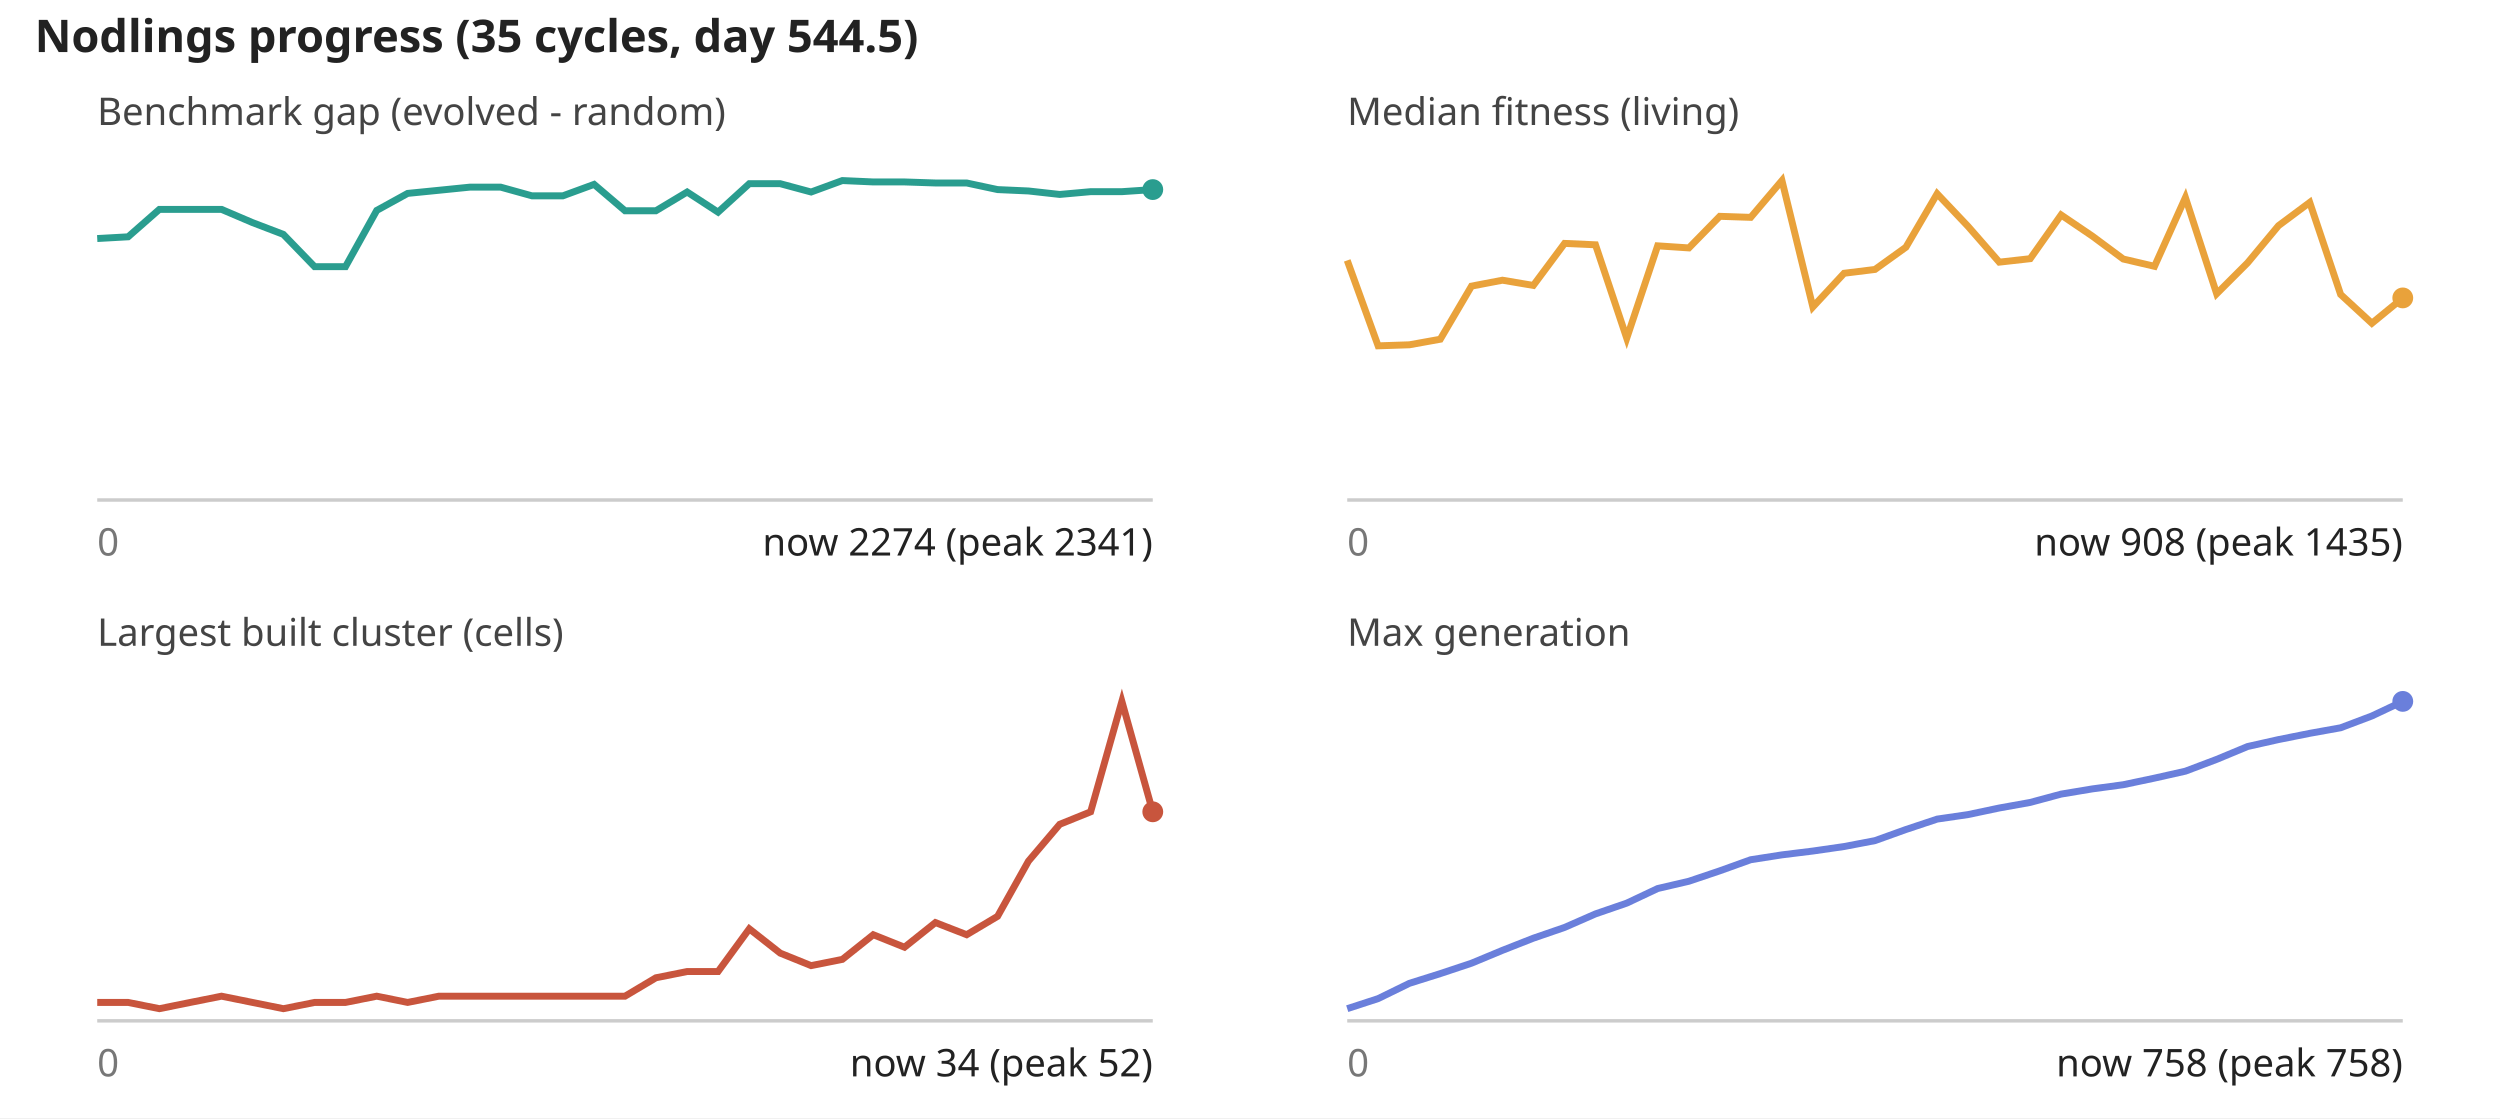
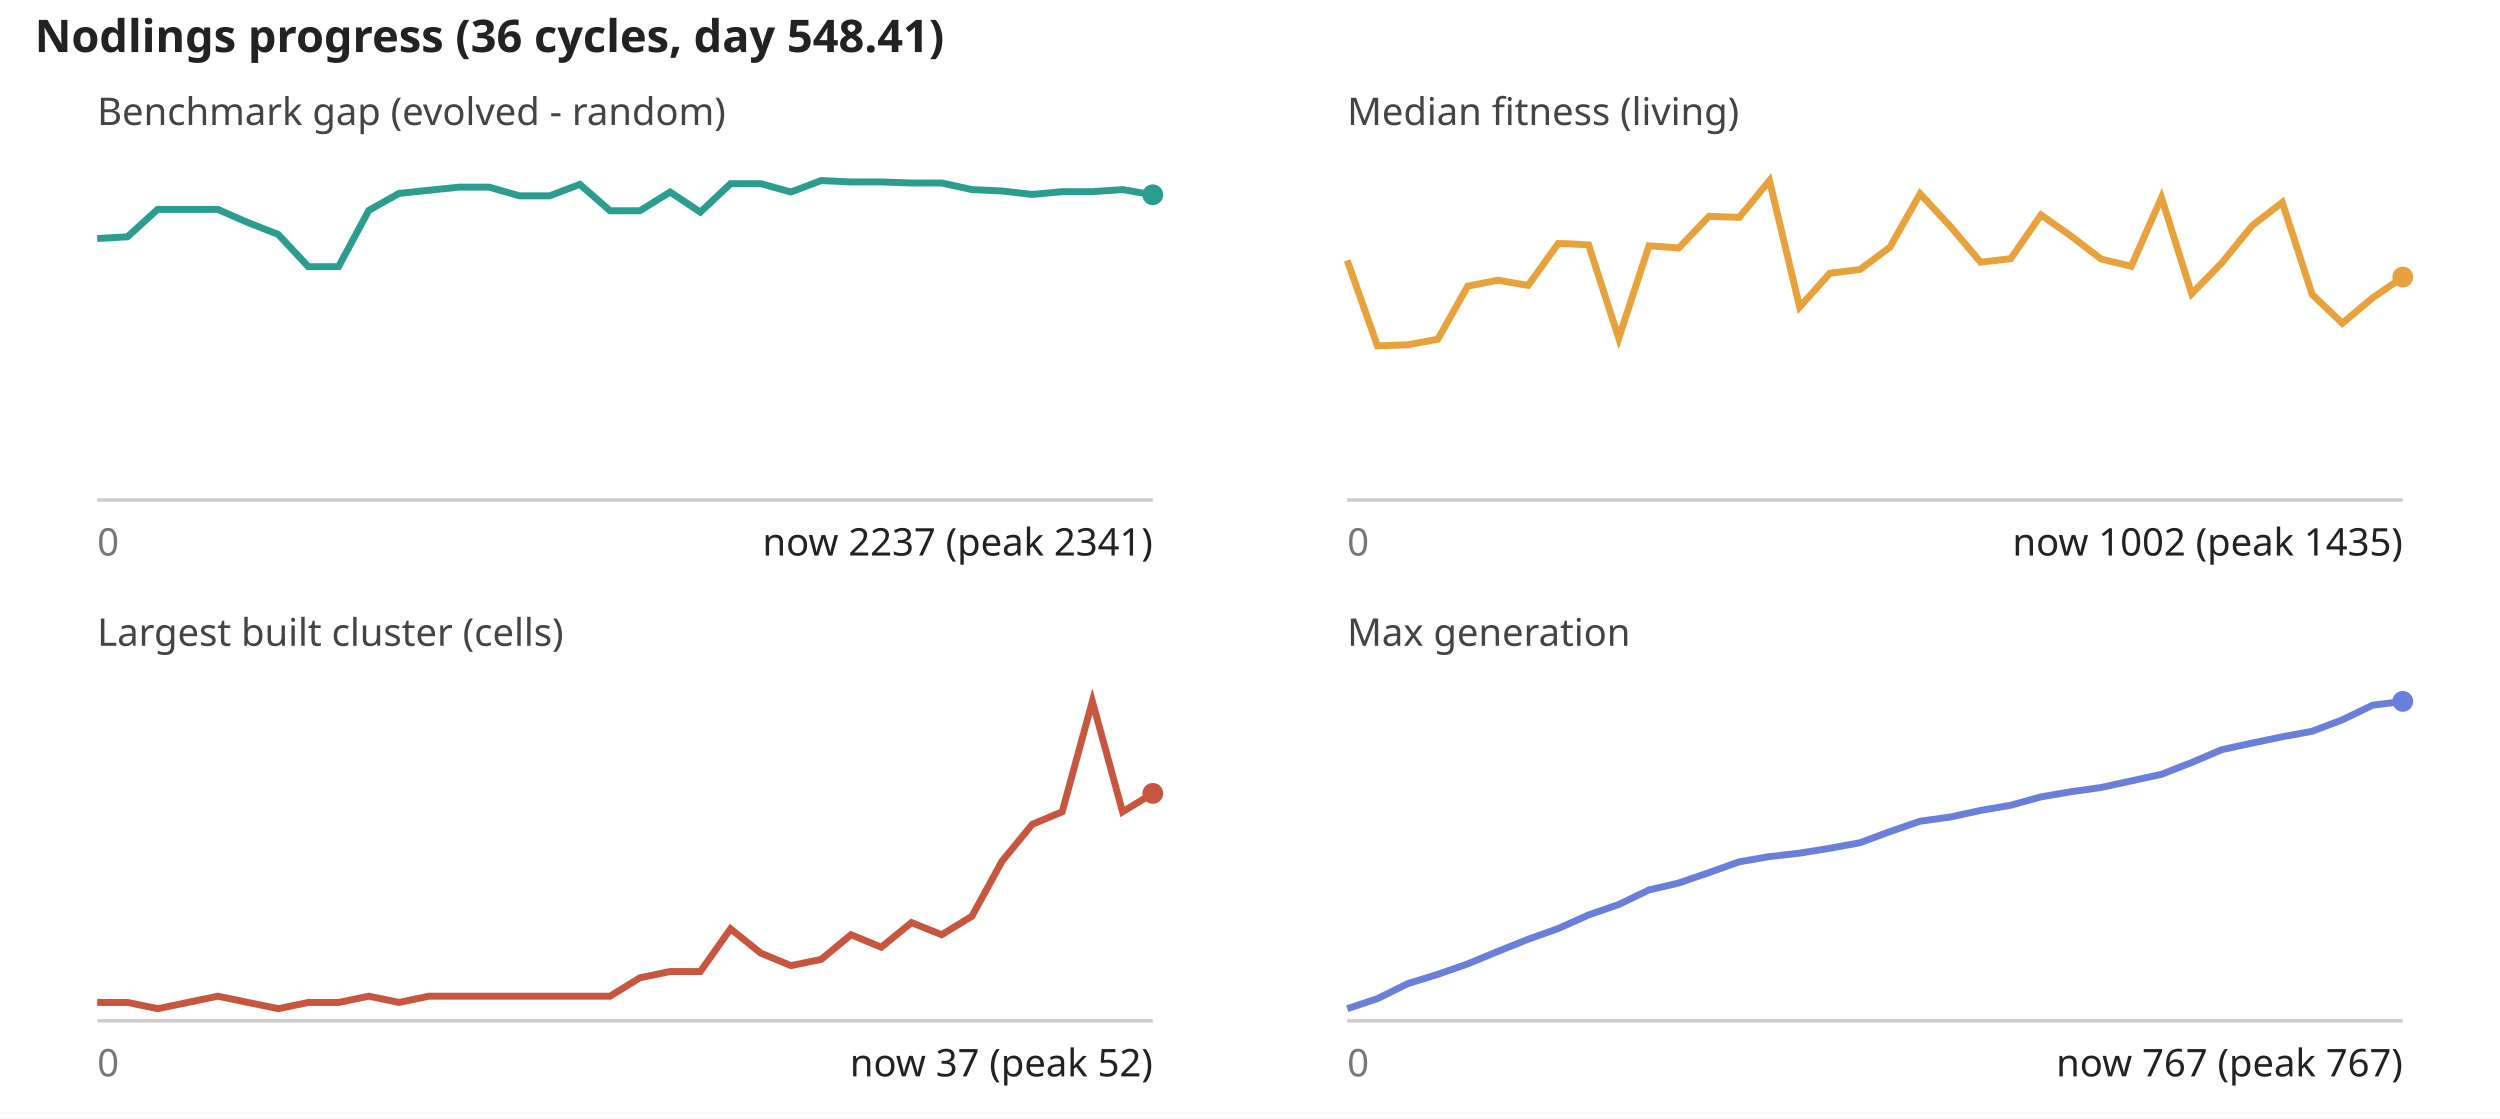
<svg xmlns="http://www.w3.org/2000/svg" viewBox="0 0 720 322" font-family="sans-serif" font-size="11">
  <rect width="100%" height="100%" fill="#fff" />
-   <text x="10" y="15" font-size="13" font-weight="bold" fill="#222">Nodlings progress (35 cycles, day 544.5)</text>
+   <text x="10" y="15" font-size="13" font-weight="bold" fill="#222">Nodlings progress (36 cycles, day 548.41)</text>
  <text x="28" y="36" fill="#444">Benchmark gap (evolved - random)</text>
  <line x1="28" y1="144" x2="332" y2="144" stroke="#ccc" />
-   <polyline fill="none" stroke="#2a9d8f" stroke-width="2" points="28.0,68.7 36.9,68.2 45.9,60.3 54.8,60.3 63.8,60.3 72.7,64.1 81.6,67.5 90.6,76.8 99.5,76.8 108.5,60.6 117.4,55.7 126.4,54.8 135.3,53.9 144.2,53.9 153.2,56.4 162.1,56.4 171.1,53.1 180.0,60.7 188.9,60.7 197.9,55.3 206.8,61.1 215.8,52.9 224.7,52.9 233.6,55.3 242.6,52.0 251.5,52.4 260.5,52.4 269.4,52.7 278.4,52.7 287.3,54.6 296.2,55.0 305.2,56.0 314.1,55.2 323.1,55.2 332.0,54.6" />
-   <circle cx="332.0" cy="54.6" r="3" fill="#2a9d8f" />
+   <polyline fill="none" stroke="#2a9d8f" stroke-width="2" points="28.0,68.7 36.7,68.2 45.4,60.3 54.1,60.3 62.7,60.3 71.4,64.1 80.1,67.5 88.8,76.8 97.5,76.8 106.2,60.6 114.9,55.7 123.5,54.8 132.2,53.9 140.9,53.9 149.6,56.4 158.3,56.4 167.0,53.1 175.7,60.7 184.3,60.7 193.0,55.3 201.7,61.1 210.4,52.9 219.1,52.9 227.8,55.3 236.5,52.0 245.1,52.4 253.8,52.4 262.5,52.7 271.2,52.7 279.9,54.6 288.6,55.0 297.3,56.0 305.9,55.2 314.6,55.2 323.3,54.6 332.0,56.1" />
+   <circle cx="332.0" cy="56.1" r="3" fill="#2a9d8f" />
  <text x="28" y="160" fill="#777">0</text>
-   <text x="332" y="160" text-anchor="end" fill="#222">now 2274 (peak 2341)</text>
+   <text x="332" y="160" text-anchor="end" fill="#222">now 2237 (peak 2341)</text>
  <text x="388" y="36" fill="#444">Median fitness (living)</text>
  <line x1="388" y1="144" x2="692" y2="144" stroke="#ccc" />
-   <polyline fill="none" stroke="#e9a23b" stroke-width="2" points="388.0,75.0 396.9,99.6 405.9,99.3 414.8,97.7 423.8,82.4 432.7,80.7 441.6,82.2 450.6,70.1 459.5,70.5 468.5,97.4 477.4,70.8 486.4,71.4 495.3,62.3 504.2,62.6 513.2,52.0 522.1,88.4 531.1,78.7 540.0,77.6 548.9,71.2 557.9,55.8 566.8,65.2 575.8,75.5 584.7,74.5 593.6,61.9 602.6,68.0 611.5,74.6 620.5,76.7 629.4,56.9 638.4,84.6 647.3,75.7 656.2,65.0 665.2,58.3 674.1,84.8 683.1,93.1 692.0,85.8" />
-   <circle cx="692.0" cy="85.8" r="3" fill="#e9a23b" />
+   <polyline fill="none" stroke="#e9a23b" stroke-width="2" points="388.0,75.0 396.7,99.6 405.4,99.3 414.1,97.7 422.7,82.4 431.4,80.7 440.1,82.2 448.8,70.1 457.5,70.5 466.2,97.4 474.9,70.8 483.5,71.4 492.2,62.3 500.9,62.6 509.6,52.0 518.3,88.4 527.0,78.7 535.7,77.6 544.3,71.2 553.0,55.8 561.7,65.2 570.4,75.5 579.1,74.5 587.8,61.9 596.5,68.0 605.1,74.6 613.8,76.7 622.5,56.9 631.2,84.6 639.9,75.7 648.6,65.0 657.3,58.3 665.9,84.8 674.6,93.1 683.3,85.8 692.0,79.8" />
+   <circle cx="692.0" cy="79.8" r="3" fill="#e9a23b" />
  <text x="388" y="160" fill="#777">0</text>
-   <text x="692" y="160" text-anchor="end" fill="#222">now 908 (peak 1435)</text>
+   <text x="692" y="160" text-anchor="end" fill="#222">now 1002 (peak 1435)</text>
  <text x="28" y="186" fill="#444">Largest built cluster (cells)</text>
  <line x1="28" y1="294" x2="332" y2="294" stroke="#ccc" />
-   <polyline fill="none" stroke="#c8553d" stroke-width="2" points="28.0,288.7 36.9,288.7 45.9,290.5 54.8,288.7 63.8,286.9 72.7,288.7 81.6,290.5 90.6,288.7 99.5,288.7 108.5,286.9 117.4,288.7 126.4,286.9 135.3,286.9 144.2,286.9 153.2,286.9 162.1,286.9 171.1,286.9 180.0,286.9 188.9,281.6 197.9,279.8 206.8,279.8 215.8,267.5 224.7,274.5 233.6,278.1 242.6,276.3 251.5,269.2 260.5,272.8 269.4,265.7 278.4,269.2 287.3,263.9 296.2,248.0 305.2,237.4 314.1,233.8 323.1,202.0 332.0,233.8" />
-   <circle cx="332.0" cy="233.8" r="3" fill="#c8553d" />
+   <polyline fill="none" stroke="#c8553d" stroke-width="2" points="28.0,288.7 36.7,288.7 45.4,290.5 54.1,288.7 62.7,286.9 71.4,288.7 80.1,290.5 88.8,288.7 97.5,288.7 106.2,286.9 114.9,288.7 123.5,286.9 132.2,286.9 140.9,286.9 149.6,286.9 158.3,286.9 167.0,286.9 175.7,286.9 184.3,281.6 193.0,279.8 201.7,279.8 210.4,267.5 219.1,274.5 227.8,278.1 236.5,276.3 245.1,269.2 253.8,272.8 262.5,265.7 271.2,269.2 279.9,263.9 288.6,248.0 297.3,237.4 305.9,233.8 314.6,202.0 323.3,233.8 332.0,228.5" />
+   <circle cx="332.0" cy="228.5" r="3" fill="#c8553d" />
  <text x="28" y="310" fill="#777">0</text>
-   <text x="332" y="310" text-anchor="end" fill="#222">now 34 (peak 52)</text>
+   <text x="332" y="310" text-anchor="end" fill="#222">now 37 (peak 52)</text>
  <text x="388" y="186" fill="#444">Max generation</text>
  <line x1="388" y1="294" x2="692" y2="294" stroke="#ccc" />
-   <polyline fill="none" stroke="#6a7fdb" stroke-width="2" points="388.0,290.5 396.9,287.6 405.9,283.2 414.8,280.4 423.8,277.4 432.7,273.7 441.6,270.2 450.6,267.1 459.5,263.2 468.5,260.1 477.4,255.9 486.4,253.8 495.3,250.8 504.2,247.6 513.2,246.2 522.1,245.1 531.1,243.8 540.0,242.1 548.9,238.9 557.9,235.9 566.8,234.6 575.8,232.7 584.7,231.1 593.6,228.7 602.6,227.2 611.5,226.0 620.5,224.1 629.4,222.1 638.4,218.7 647.3,215.0 656.2,213.0 665.2,211.2 674.1,209.6 683.1,206.2 692.0,202.0" />
+   <polyline fill="none" stroke="#6a7fdb" stroke-width="2" points="388.0,290.5 396.7,287.6 405.4,283.3 414.1,280.6 422.7,277.6 431.4,274.0 440.1,270.5 448.8,267.4 457.5,263.5 466.2,260.5 474.9,256.3 483.5,254.3 492.2,251.3 500.9,248.2 509.6,246.7 518.3,245.7 527.0,244.3 535.7,242.7 544.3,239.5 553.0,236.5 561.7,235.3 570.4,233.4 579.1,231.9 587.8,229.5 596.5,228.0 605.1,226.8 613.8,224.9 622.5,223.0 631.2,219.6 639.9,215.9 648.6,214.0 657.3,212.2 665.9,210.6 674.6,207.3 683.3,203.1 692.0,202.0" />
  <circle cx="692.0" cy="202.0" r="3" fill="#6a7fdb" />
  <text x="388" y="310" fill="#777">0</text>
-   <text x="692" y="310" text-anchor="end" fill="#222">now 758 (peak 758)</text>
+   <text x="692" y="310" text-anchor="end" fill="#222">now 767 (peak 767)</text>
</svg>
